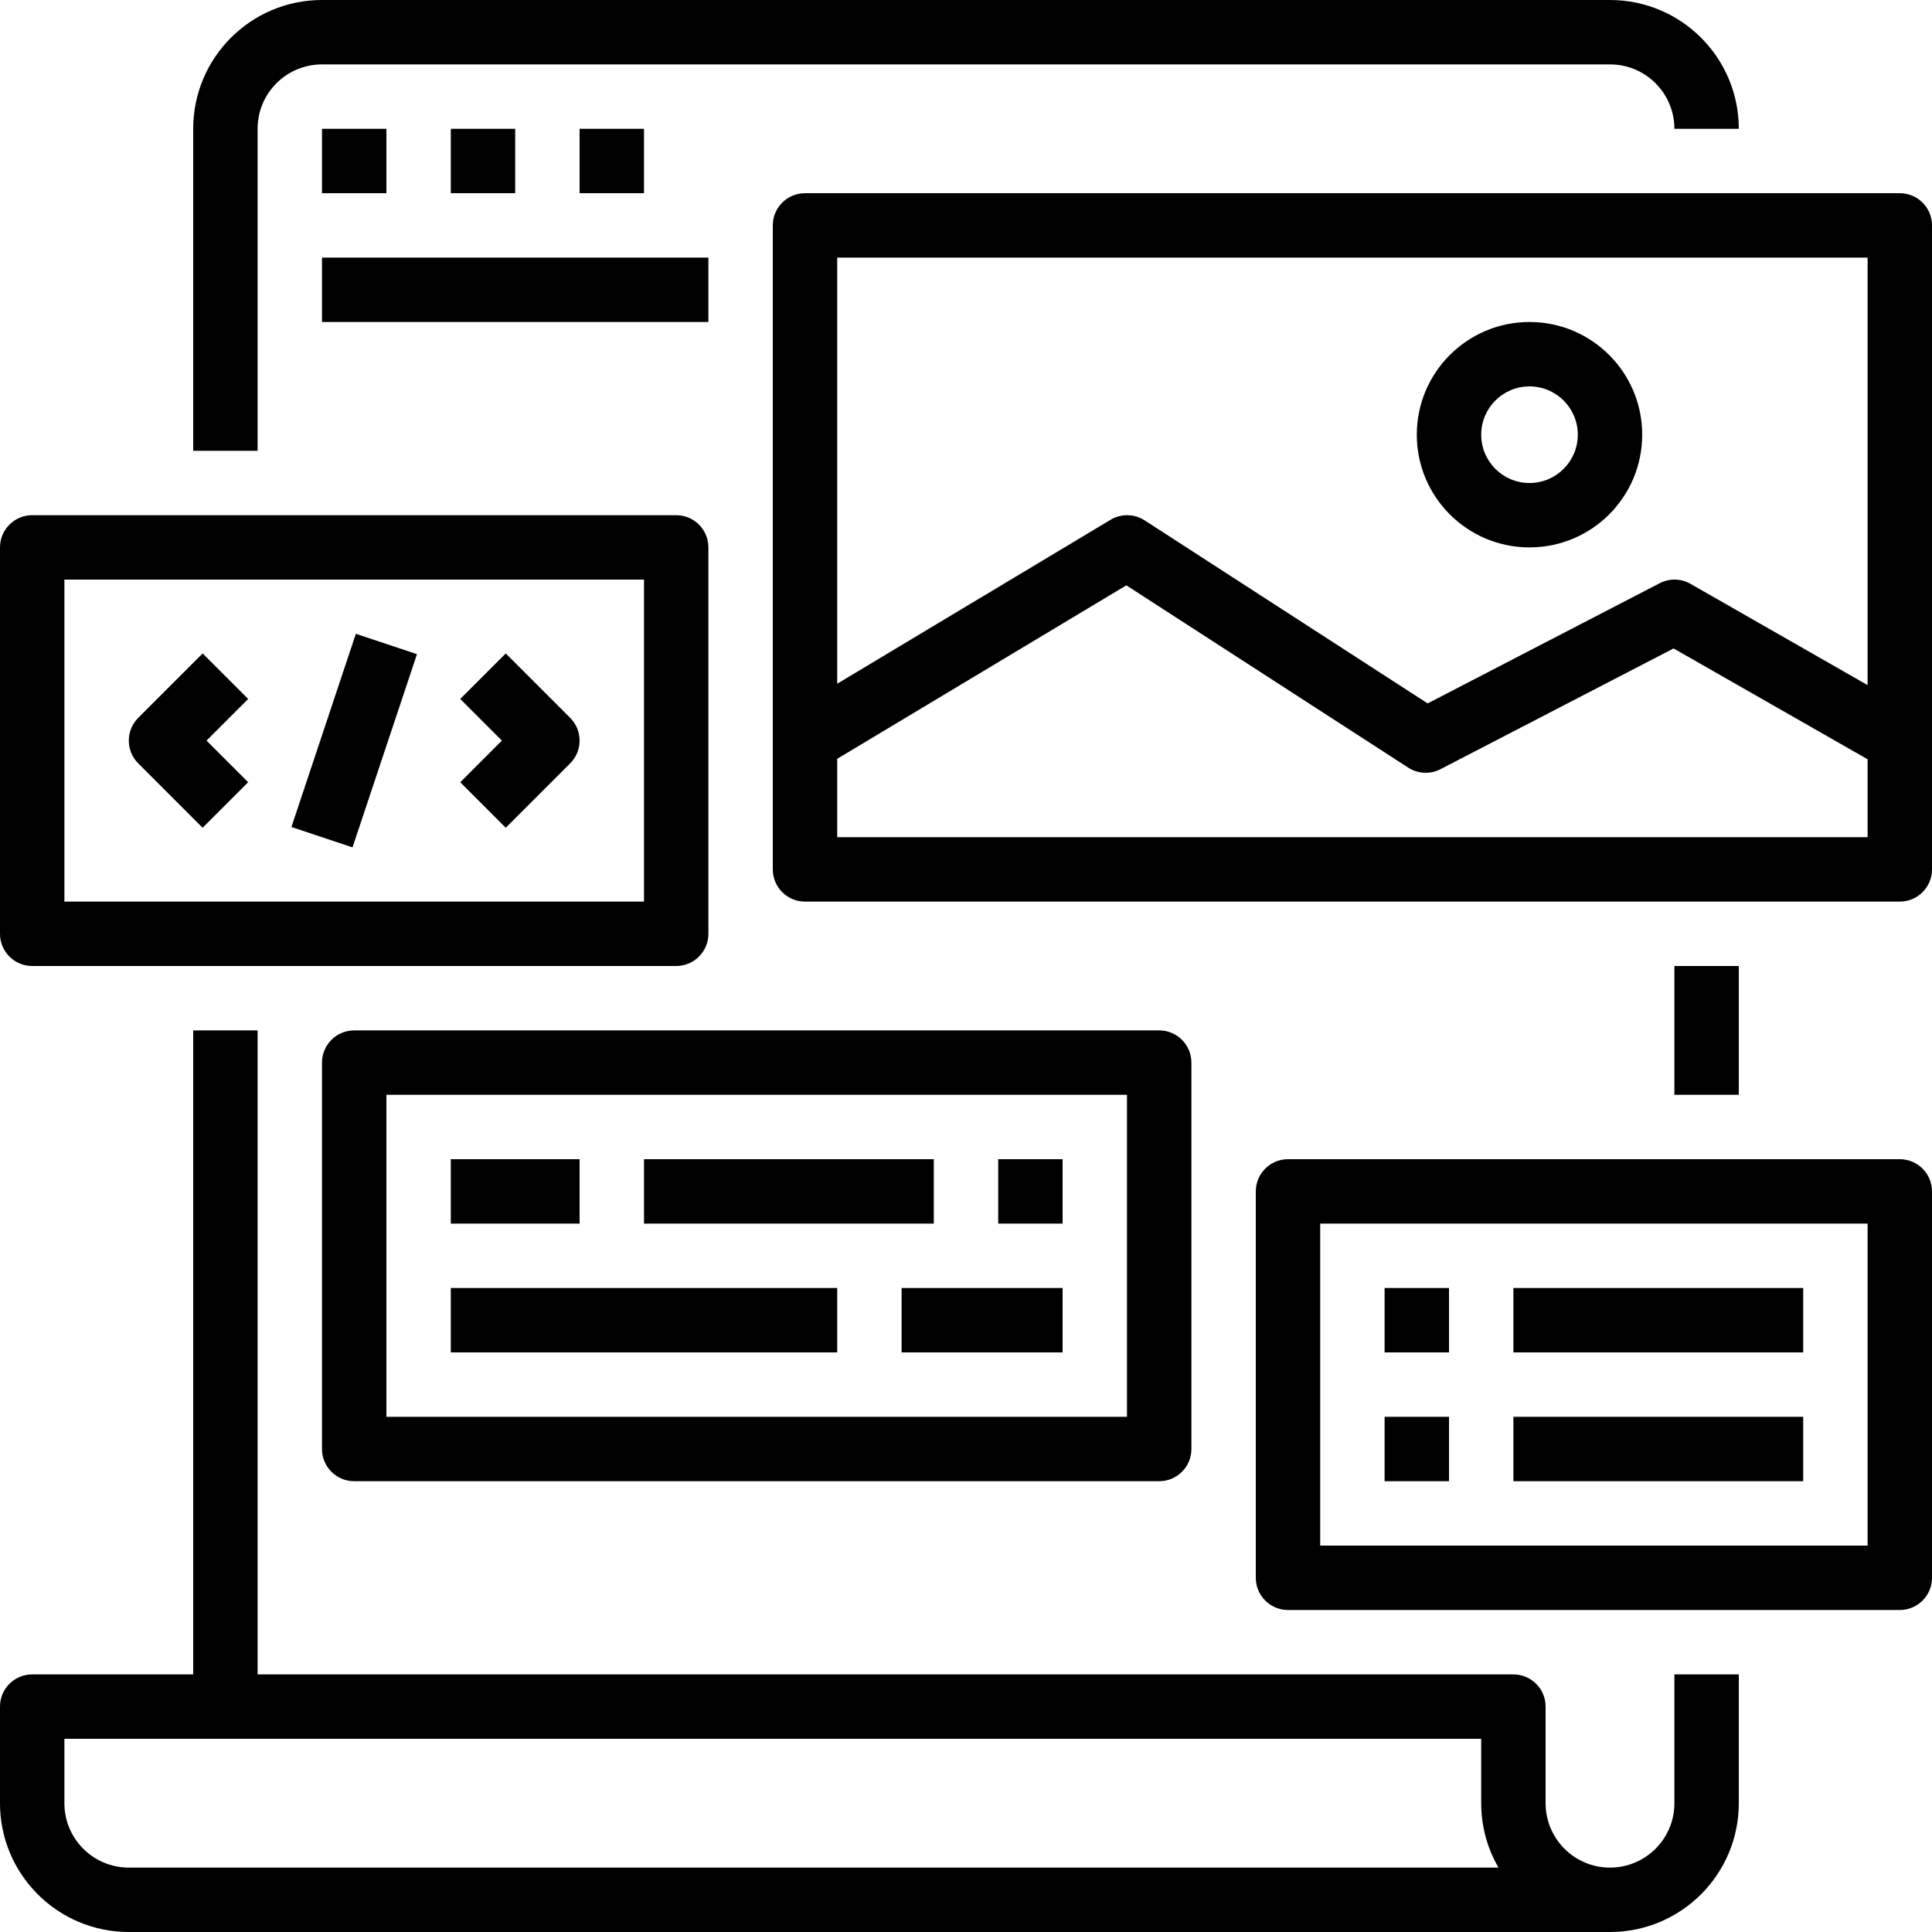
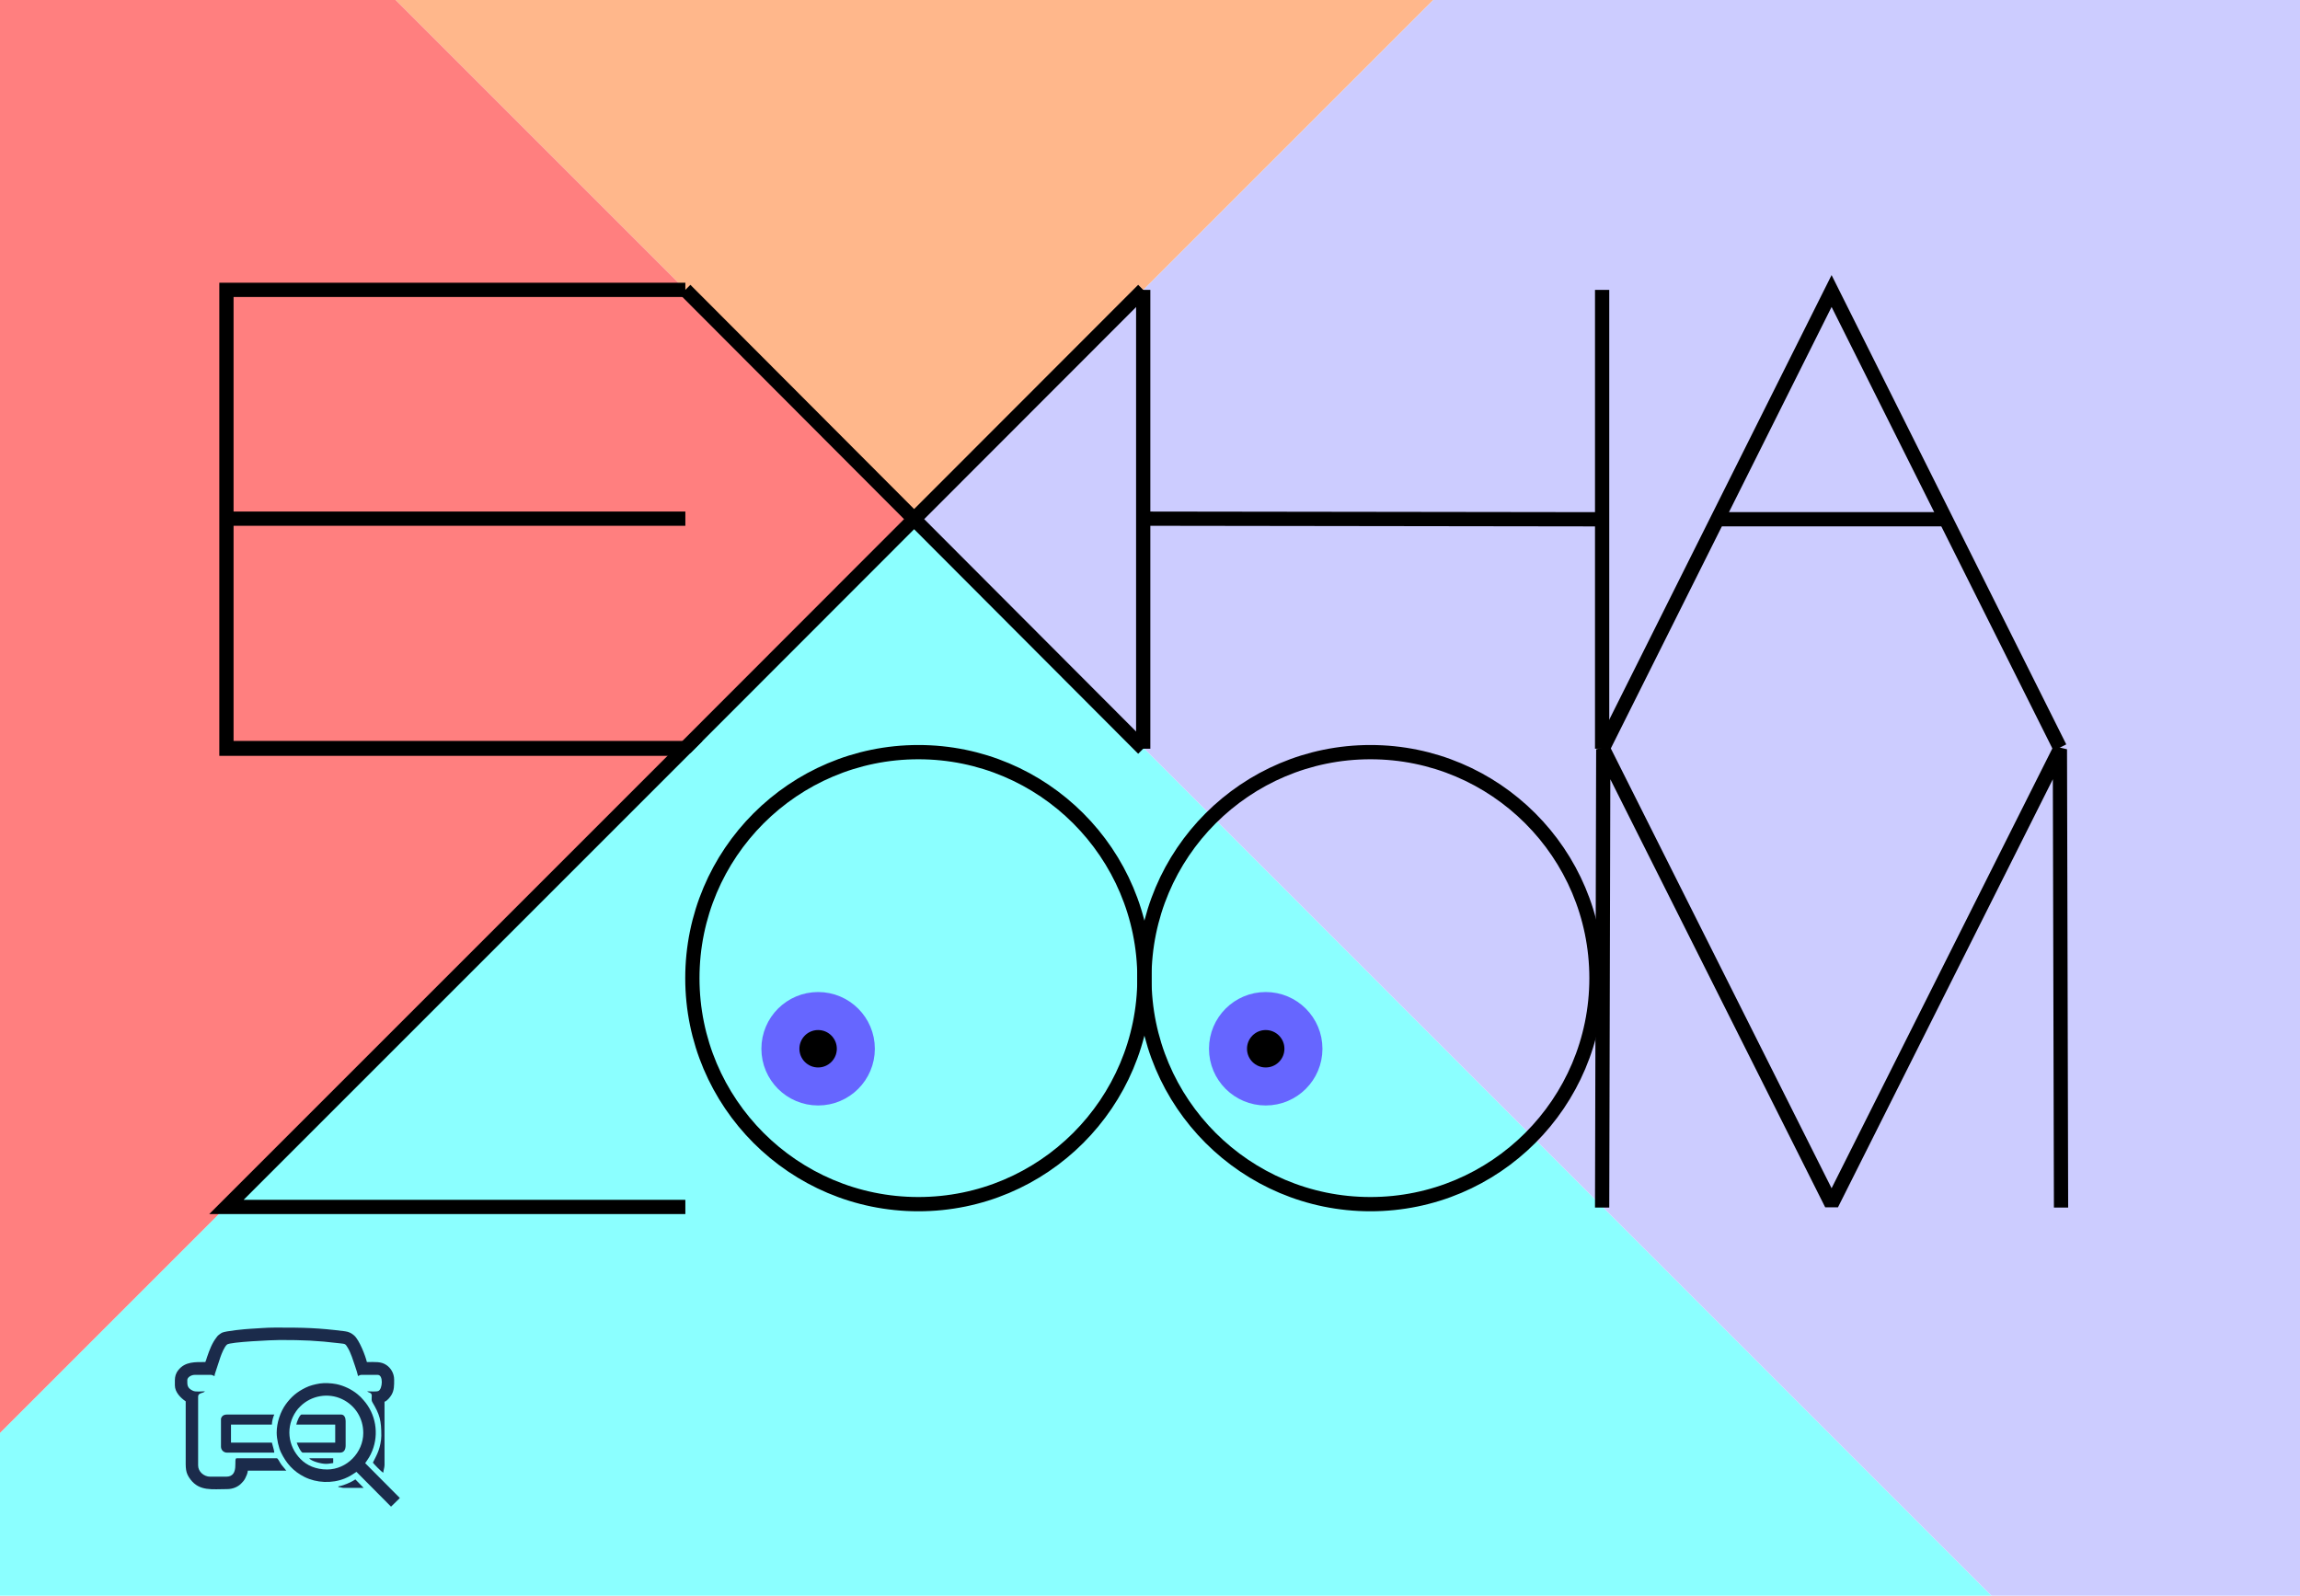
- <svg xmlns="http://www.w3.org/2000/svg" height="937.5pt" version="1.1" viewBox="0 0 937.5 937.5" width="937.5pt">
-   <g id="surface1">
-     <path d="M 93.75 62.5 L 93.75 218.75 L 125 218.75 L 125 62.5 C 125 45.238 138.988 31.25 156.25 31.25 L 781.25 31.25 C 798.512 31.25 812.5 45.238 812.5 62.5 L 843.75 62.5 C 843.75 27.984 815.766 0 781.25 0 L 156.25 0 C 121.734 0 93.75 27.984 93.75 62.5 Z M 93.75 62.5 " style=" stroke:none;fill-rule:nonzero;fill:rgb(0%,0%,0%);fill-opacity:1;" />
-     <path d="M 62.5 937.5 L 781.25 937.5 C 815.766 937.5 843.75 909.516 843.75 875 L 843.75 812.5 L 812.5 812.5 L 812.5 875 C 812.5 892.262 798.512 906.25 781.25 906.25 C 763.988 906.25 750 892.262 750 875 L 750 828.125 C 750 819.492 743.008 812.5 734.375 812.5 L 125 812.5 L 125 500 L 93.75 500 L 93.75 812.5 L 15.625 812.5 C 6.992 812.5 0 819.492 0 828.125 L 0 875 C 0 909.516 27.984 937.5 62.5 937.5 Z M 31.25 843.75 L 718.75 843.75 L 718.75 875 C 718.742 885.98 721.625 896.758 727.145 906.25 L 62.5 906.25 C 45.238 906.25 31.25 892.262 31.25 875 Z M 31.25 843.75 " style=" stroke:none;fill-rule:nonzero;fill:rgb(0%,0%,0%);fill-opacity:1;" />
-     <path d="M 15.625 468.75 L 328.125 468.75 C 336.758 468.75 343.75 461.758 343.75 453.125 L 343.75 265.625 C 343.75 256.992 336.758 250 328.125 250 L 15.625 250 C 6.992 250 0 256.992 0 265.625 L 0 453.125 C 0 461.758 6.992 468.75 15.625 468.75 Z M 31.25 281.25 L 312.5 281.25 L 312.5 437.5 L 31.25 437.5 Z M 31.25 281.25 " style=" stroke:none;fill-rule:nonzero;fill:rgb(0%,0%,0%);fill-opacity:1;" />
-     <path d="M 98.328 317.078 L 67.078 348.328 C 60.98 354.434 60.98 364.316 67.078 370.422 L 98.328 401.672 L 120.422 379.578 L 100.219 359.375 L 120.422 339.172 Z M 98.328 317.078 " style=" stroke:none;fill-rule:nonzero;fill:rgb(0%,0%,0%);fill-opacity:1;" />
-     <path d="M 245.422 317.078 L 223.328 339.172 L 243.531 359.375 L 223.328 379.578 L 245.422 401.672 L 276.672 370.422 C 282.77 364.316 282.77 354.434 276.672 348.328 Z M 245.422 317.078 " style=" stroke:none;fill-rule:nonzero;fill:rgb(0%,0%,0%);fill-opacity:1;" />
-     <path d="M 141.414 401.309 L 172.68 307.547 L 202.336 317.438 L 171.055 411.191 Z M 141.414 401.309 " style=" stroke:none;fill-rule:nonzero;fill:rgb(0%,0%,0%);fill-opacity:1;" />
-     <path d="M 921.875 93.75 L 390.625 93.75 C 381.992 93.75 375 100.742 375 109.375 L 375 421.875 C 375 430.508 381.992 437.5 390.625 437.5 L 921.875 437.5 C 930.508 437.5 937.5 430.508 937.5 421.875 L 937.5 109.375 C 937.5 100.742 930.508 93.75 921.875 93.75 Z M 906.25 406.25 L 406.25 406.25 L 406.25 368.219 L 546.562 284.031 L 683.355 372.5 C 688.055 375.527 694.02 375.82 698.98 373.25 L 812.102 314.656 L 906.25 368.438 Z M 906.25 332.453 L 820.312 283.312 C 815.711 280.672 810.082 280.566 805.371 283 L 692.766 341.332 L 555.422 252.5 C 550.414 249.266 544 249.16 538.887 252.234 L 406.25 331.781 L 406.25 125 L 906.25 125 Z M 906.25 332.453 " style=" stroke:none;fill-rule:nonzero;fill:rgb(0%,0%,0%);fill-opacity:1;" />
-     <path d="M 742.188 265.625 C 772.391 265.625 796.875 241.141 796.875 210.938 C 796.875 180.734 772.391 156.25 742.188 156.25 C 711.984 156.25 687.5 180.734 687.5 210.938 C 687.5 241.141 711.984 265.625 742.188 265.625 Z M 742.188 187.5 C 755.133 187.5 765.625 197.992 765.625 210.938 C 765.625 223.883 755.133 234.375 742.188 234.375 C 729.242 234.375 718.75 223.883 718.75 210.938 C 718.75 197.992 729.242 187.5 742.188 187.5 Z M 742.188 187.5 " style=" stroke:none;fill-rule:nonzero;fill:rgb(0%,0%,0%);fill-opacity:1;" />
-     <path d="M 156.25 515.625 L 156.25 703.125 C 156.25 711.758 163.242 718.75 171.875 718.75 L 562.5 718.75 C 571.133 718.75 578.125 711.758 578.125 703.125 L 578.125 515.625 C 578.125 506.992 571.133 500 562.5 500 L 171.875 500 C 163.242 500 156.25 506.992 156.25 515.625 Z M 187.5 531.25 L 546.875 531.25 L 546.875 687.5 L 187.5 687.5 Z M 187.5 531.25 " style=" stroke:none;fill-rule:nonzero;fill:rgb(0%,0%,0%);fill-opacity:1;" />
-     <path d="M 218.75 562.5 L 281.25 562.5 L 281.25 593.75 L 218.75 593.75 Z M 218.75 562.5 " style=" stroke:none;fill-rule:nonzero;fill:rgb(0%,0%,0%);fill-opacity:1;" />
-     <path d="M 312.5 562.5 L 453.125 562.5 L 453.125 593.75 L 312.5 593.75 Z M 312.5 562.5 " style=" stroke:none;fill-rule:nonzero;fill:rgb(0%,0%,0%);fill-opacity:1;" />
-     <path d="M 484.375 562.5 L 515.625 562.5 L 515.625 593.75 L 484.375 593.75 Z M 484.375 562.5 " style=" stroke:none;fill-rule:nonzero;fill:rgb(0%,0%,0%);fill-opacity:1;" />
-     <path d="M 218.75 625 L 406.25 625 L 406.25 656.25 L 218.75 656.25 Z M 218.75 625 " style=" stroke:none;fill-rule:nonzero;fill:rgb(0%,0%,0%);fill-opacity:1;" />
-     <path d="M 437.5 625 L 515.625 625 L 515.625 656.25 L 437.5 656.25 Z M 437.5 625 " style=" stroke:none;fill-rule:nonzero;fill:rgb(0%,0%,0%);fill-opacity:1;" />
-     <path d="M 156.25 62.5 L 187.5 62.5 L 187.5 93.75 L 156.25 93.75 Z M 156.25 62.5 " style=" stroke:none;fill-rule:nonzero;fill:rgb(0%,0%,0%);fill-opacity:1;" />
-     <path d="M 218.75 62.5 L 250 62.5 L 250 93.75 L 218.75 93.75 Z M 218.75 62.5 " style=" stroke:none;fill-rule:nonzero;fill:rgb(0%,0%,0%);fill-opacity:1;" />
-     <path d="M 281.25 62.5 L 312.5 62.5 L 312.5 93.75 L 281.25 93.75 Z M 281.25 62.5 " style=" stroke:none;fill-rule:nonzero;fill:rgb(0%,0%,0%);fill-opacity:1;" />
-     <path d="M 156.25 125 L 343.75 125 L 343.75 156.25 L 156.25 156.25 Z M 156.25 125 " style=" stroke:none;fill-rule:nonzero;fill:rgb(0%,0%,0%);fill-opacity:1;" />
-     <path d="M 921.875 562.5 L 625 562.5 C 616.367 562.5 609.375 569.492 609.375 578.125 L 609.375 765.625 C 609.375 774.258 616.367 781.25 625 781.25 L 921.875 781.25 C 930.508 781.25 937.5 774.258 937.5 765.625 L 937.5 578.125 C 937.5 569.492 930.508 562.5 921.875 562.5 Z M 906.25 750 L 640.625 750 L 640.625 593.75 L 906.25 593.75 Z M 906.25 750 " style=" stroke:none;fill-rule:nonzero;fill:rgb(0%,0%,0%);fill-opacity:1;" />
-     <path d="M 671.875 625 L 703.125 625 L 703.125 656.25 L 671.875 656.25 Z M 671.875 625 " style=" stroke:none;fill-rule:nonzero;fill:rgb(0%,0%,0%);fill-opacity:1;" />
-     <path d="M 671.875 687.5 L 703.125 687.5 L 703.125 718.75 L 671.875 718.75 Z M 671.875 687.5 " style=" stroke:none;fill-rule:nonzero;fill:rgb(0%,0%,0%);fill-opacity:1;" />
-     <path d="M 734.375 625 L 875 625 L 875 656.25 L 734.375 656.25 Z M 734.375 625 " style=" stroke:none;fill-rule:nonzero;fill:rgb(0%,0%,0%);fill-opacity:1;" />
-     <path d="M 734.375 687.5 L 875 687.5 L 875 718.75 L 734.375 718.75 Z M 734.375 687.5 " style=" stroke:none;fill-rule:nonzero;fill:rgb(0%,0%,0%);fill-opacity:1;" />
-     <path d="M 812.5 468.75 L 843.75 468.75 L 843.75 531.25 L 812.5 531.25 Z M 812.5 468.75 " style=" stroke:none;fill-rule:nonzero;fill:rgb(0%,0%,0%);fill-opacity:1;" />
+ <svg xmlns="http://www.w3.org/2000/svg" fill-rule="evenodd" clip-rule="evenodd" viewBox="0 0 12100.28 8396.12">
+   <g>
+     <polygon fill="#8BFFFF" points="10477.51,8396.12 4810.4,2729.02 -0,7539.41 -0,8396.12 " />
+     <polygon fill="#CCCCFF" points="12100.28,0 7539.41,0 4810.4,2729.02 10477.51,8396.12 12100.28,8396.12 " />
+     <polygon fill="#FFB78B" points="7539.41,0 4810.4,2729.02 2081.39,0 " />
+     <polygon fill="#FF7F7F" points="-0,7539.41 4810.4,2729.02 2081.39,0 -0,0 " />
+     <path fill="none" stroke="black" stroke-width="75" stroke-miterlimit="22.926" d="M3605.64 3939.49l-2414.34 0 0 -1210.48 0 -1203.86 2414.34 0m-2414.34 1203.86l2414.34 0" />
+     <path fill="none" stroke="black" stroke-width="75" stroke-miterlimit="22.926" d="M4831.71 3957.51c656.75,0 1189.15,532.4 1189.15,1189.15 0,656.75 -532.4,1189.15 -1189.15,1189.15 -656.75,0 -1189.16,-532.4 -1189.16,-1189.15 0,-656.75 532.41,-1189.15 1189.16,-1189.15z" />
+     <path fill="none" stroke="black" stroke-width="75" stroke-miterlimit="22.926" d="M7209.84 3957.51c656.75,0 1189.16,532.4 1189.16,1189.15 0,656.75 -532.41,1189.15 -1189.16,1189.15 -656.75,0 -1189.15,-532.4 -1189.15,-1189.15 0,-656.75 532.4,-1189.15 1189.15,-1189.15z" />
+     <path fill="none" stroke="black" stroke-width="75" stroke-miterlimit="22.926" d="M6014.43 2729.01l2414.34 3.31m0 -1207.17l0 2414.34m-2414.34 0l0 -2414.34" />
+     <polyline fill="none" stroke="black" stroke-width="75" stroke-miterlimit="22.926" points="8434.81,3933.45 9635.94,1531.19 10837.07,3933.45 " />
+     <polyline fill="none" stroke="black" stroke-width="75" stroke-linejoin="bevel" stroke-miterlimit="38.202" points="8428.77,6353.83 8434.79,3942.49 9635.94,6335.75 10837.09,3942.49 10843.11,6353.83 " />
+     <line fill="none" stroke="black" stroke-width="75" stroke-miterlimit="22.926" x1="9035.52" y1="2732.03" x2="10236.5" y2="2732.03" />
+     <polyline fill="none" stroke="black" stroke-width="75" stroke-miterlimit="22.926" points="1191.3,3936.12 3605.64,3936.12 1191.3,6350.46 3605.64,6350.46 " />
+     <circle fill="black" stroke="#6666FF" stroke-width="200" stroke-miterlimit="22.926" cx="4304.12" cy="5518.15" r="198.44" />
+     <circle fill="black" stroke="#6666FF" stroke-width="200" stroke-miterlimit="22.926" cx="6658.92" cy="5518.15" r="198.44" />
+     <line fill="none" stroke="black" stroke-width="75" stroke-miterlimit="22.926" x1="3605.64" y1="3936.12" x2="6014.43" y2="1525.15" />
+     <line fill="none" stroke="black" stroke-width="75" stroke-miterlimit="22.926" x1="6014.43" y1="3939.49" x2="3605.64" y2="1525.15" />
+     <g>
+       <g>
+         <path fill="#1B2B4B" d="M1080.28 7166.63c-54.43,0 -106.08,-2.59 -141.66,41.81 -14.74,18.4 -18.01,34.62 -18.61,53.25l0 27.25c0,36.39 30.63,66.74 56.94,84.36 0,97.01 0,194.02 0,291.03 0,61.97 -2.8,83.56 25.25,120.25 47.88,62.62 113.9,50.57 191.96,50.57 32.05,0 58.02,-12.57 74.37,-28.97 9.23,-9.25 15.76,-16.19 21.98,-28.64 5.54,-11.12 12.13,-25.11 13.31,-39.4l202.46 0 -25.64 -31.31c-11.27,-15.33 -17.83,-34.07 -24.97,-34.07l-210.89 0c-18.72,0 17.82,97.01 -54.84,97.01l-84.35 0c-32.66,0 -63.27,-26.42 -63.27,-59.05l0 -362.73c0,-20.78 27.51,-16.02 35.85,-27.41 -18.9,0 -47.9,4.04 -62.71,-2.66 -32.17,-14.57 -30.08,-31.94 -30.08,-56.39 0,-15.4 22.13,-27.42 37.96,-27.42l86.47 0c8.44,0 10.48,4.35 18.98,6.33 0.21,-9.76 3.97,-16.74 6.32,-25.31l25.06 -76.17c6.21,-17.22 20.17,-52.95 34.45,-64.67 16.33,-13.41 237.24,-23.65 277.92,-23.65 122.09,0 193.66,2.76 313.84,17.25 30.47,3.67 29.8,1.32 43.48,24 15.55,25.76 28.53,67.18 38.35,96.62 5.56,16.65 11.65,35.16 15.56,51.93 4.67,-2.47 10.29,-6.33 16.87,-6.33l86.47 0c30.87,0 25.15,74.03 4.29,84.43 -10.67,5.33 -43.68,2.04 -59.12,2.04 5.23,7.13 15.12,5.32 20.69,13.05 7.72,10.72 -3.23,28.58 6.18,44.42 39.17,65.9 46.94,95.37 46.94,176.61 0,25.87 -7.73,58.89 -14.76,78.03 -4.67,12.72 -8.08,20.39 -14.06,32.34l-15.47 30.93c3.62,5.4 46.28,50.44 54.83,52.72 0.29,-12.88 5.98,-24.59 6.4,-40l-0.07 -143.47c0,-63.27 0,-126.54 0,-189.8 13.3,-3.55 29.44,-24.06 36.29,-35.41 15.09,-24.99 14.32,-51.34 14.32,-80.58 0,-35.28 -18.99,-62.58 -40.87,-77.23 -28.45,-19.06 -57.5,-15.56 -102.53,-15.56 -7.76,-33.31 -39.56,-115.54 -66.94,-139.74 -12.88,-11.38 -27.55,-19.55 -47.49,-22.1 -144.79,-18.53 -217.19,-19.5 -361.58,-19.53l-6.93 0c-46.3,0 -87.13,4.22 -130.71,6.37 -23.44,1.15 -130.27,11.01 -149.71,21.11 -4.24,2.2 -15.68,10.52 -19.6,14.14 -3.49,3.22 -4.8,5.71 -7.61,9.26 -23.79,30.14 -37.51,66.81 -50.11,103.84 -3.09,9.06 -5.64,19.21 -9.21,26.65z" />
+         <path fill="#1B2B4B" d="M1721.39 7731.81c-59.76,0 -106.63,-20.86 -139.73,-54.29 -69.54,-70.24 -78.53,-173.06 -23.52,-252.36 7.65,-11.03 12.29,-15.85 21.42,-24.97 57.67,-57.67 147.25,-73.37 220.59,-38.17 69.2,33.22 111.04,100.42 111.04,177.88 0,102.94 -87.03,191.91 -189.8,191.91zm381.71 149.73l0 1.02 -45.88 44.86 -181.88 -182.96c-20.47,13.71 -36.77,24.79 -62.03,34.99 -67.01,27.03 -147.77,23.57 -211.44,-8.27 -58.69,-29.35 -95.78,-71.72 -123.75,-129.31 -11.54,-23.78 -22.45,-69.63 -22.45,-104.08 0,-52.7 19.77,-110.12 47.59,-148.53 29.28,-40.41 59.44,-65.61 104.21,-87.7 22.99,-11.33 48.51,-17.68 74.98,-22.03 23.99,-3.94 62.62,-1.89 87.32,3.21 39.11,8.08 79.73,27.49 110.11,52.27 16.22,13.23 19.41,17.29 32.92,32.45 63.89,71.71 81.81,175.89 45.71,266.16 -11.81,29.54 -20.4,40.3 -37.3,64.97l181.89 182.95z" />
+         <path fill="#1B2B4B" d="M1162.53 7468.2l0 143.4c0,17.87 14.16,31.64 31.63,31.64l248.85 0c0,-11.12 -9.18,-37.83 -12.65,-52.73l-215.11 0 0 -94.9 215.11 0c0,-16.44 6.98,-42 12.65,-52.72l-227.76 0c-12.15,0 -26.73,-1.12 -35.75,2.21 -8.35,3.09 -16.97,11.87 -16.97,23.1z" />
+         <path fill="#1B2B4B" d="M1559 7495.61l204.56 0 0 94.9 -202.45 0c1.98,8.49 22.04,52.73 31.63,52.73l196.13 0c21.41,0 29.53,-16.68 29.53,-37.96l0 -128.65c0,-16.74 -7.15,-33.74 -23.2,-33.74l-208.78 0c-9.72,0 -26.49,41.51 -27.42,52.72z" />
+         <path fill="#1B2B4B" d="M1780.44 7820.38l0 4.22c11.17,0.25 17.14,3.98 29.44,4.29l103.42 -0.07 -43.78 -44.8c-13.43,9.17 -25.73,14.97 -40.63,21.55 -9.77,4.31 -35.98,14.54 -48.45,14.81z" />
+         <path fill="#1B2B4B" d="M1715.06 7702.29c16.16,0 24.67,-3.12 37.96,-4.22l0 -25.31 -126.53 0c9.92,14.82 60.78,29.53 88.57,29.53z" />
+       </g>
+     </g>
  </g>
</svg>
